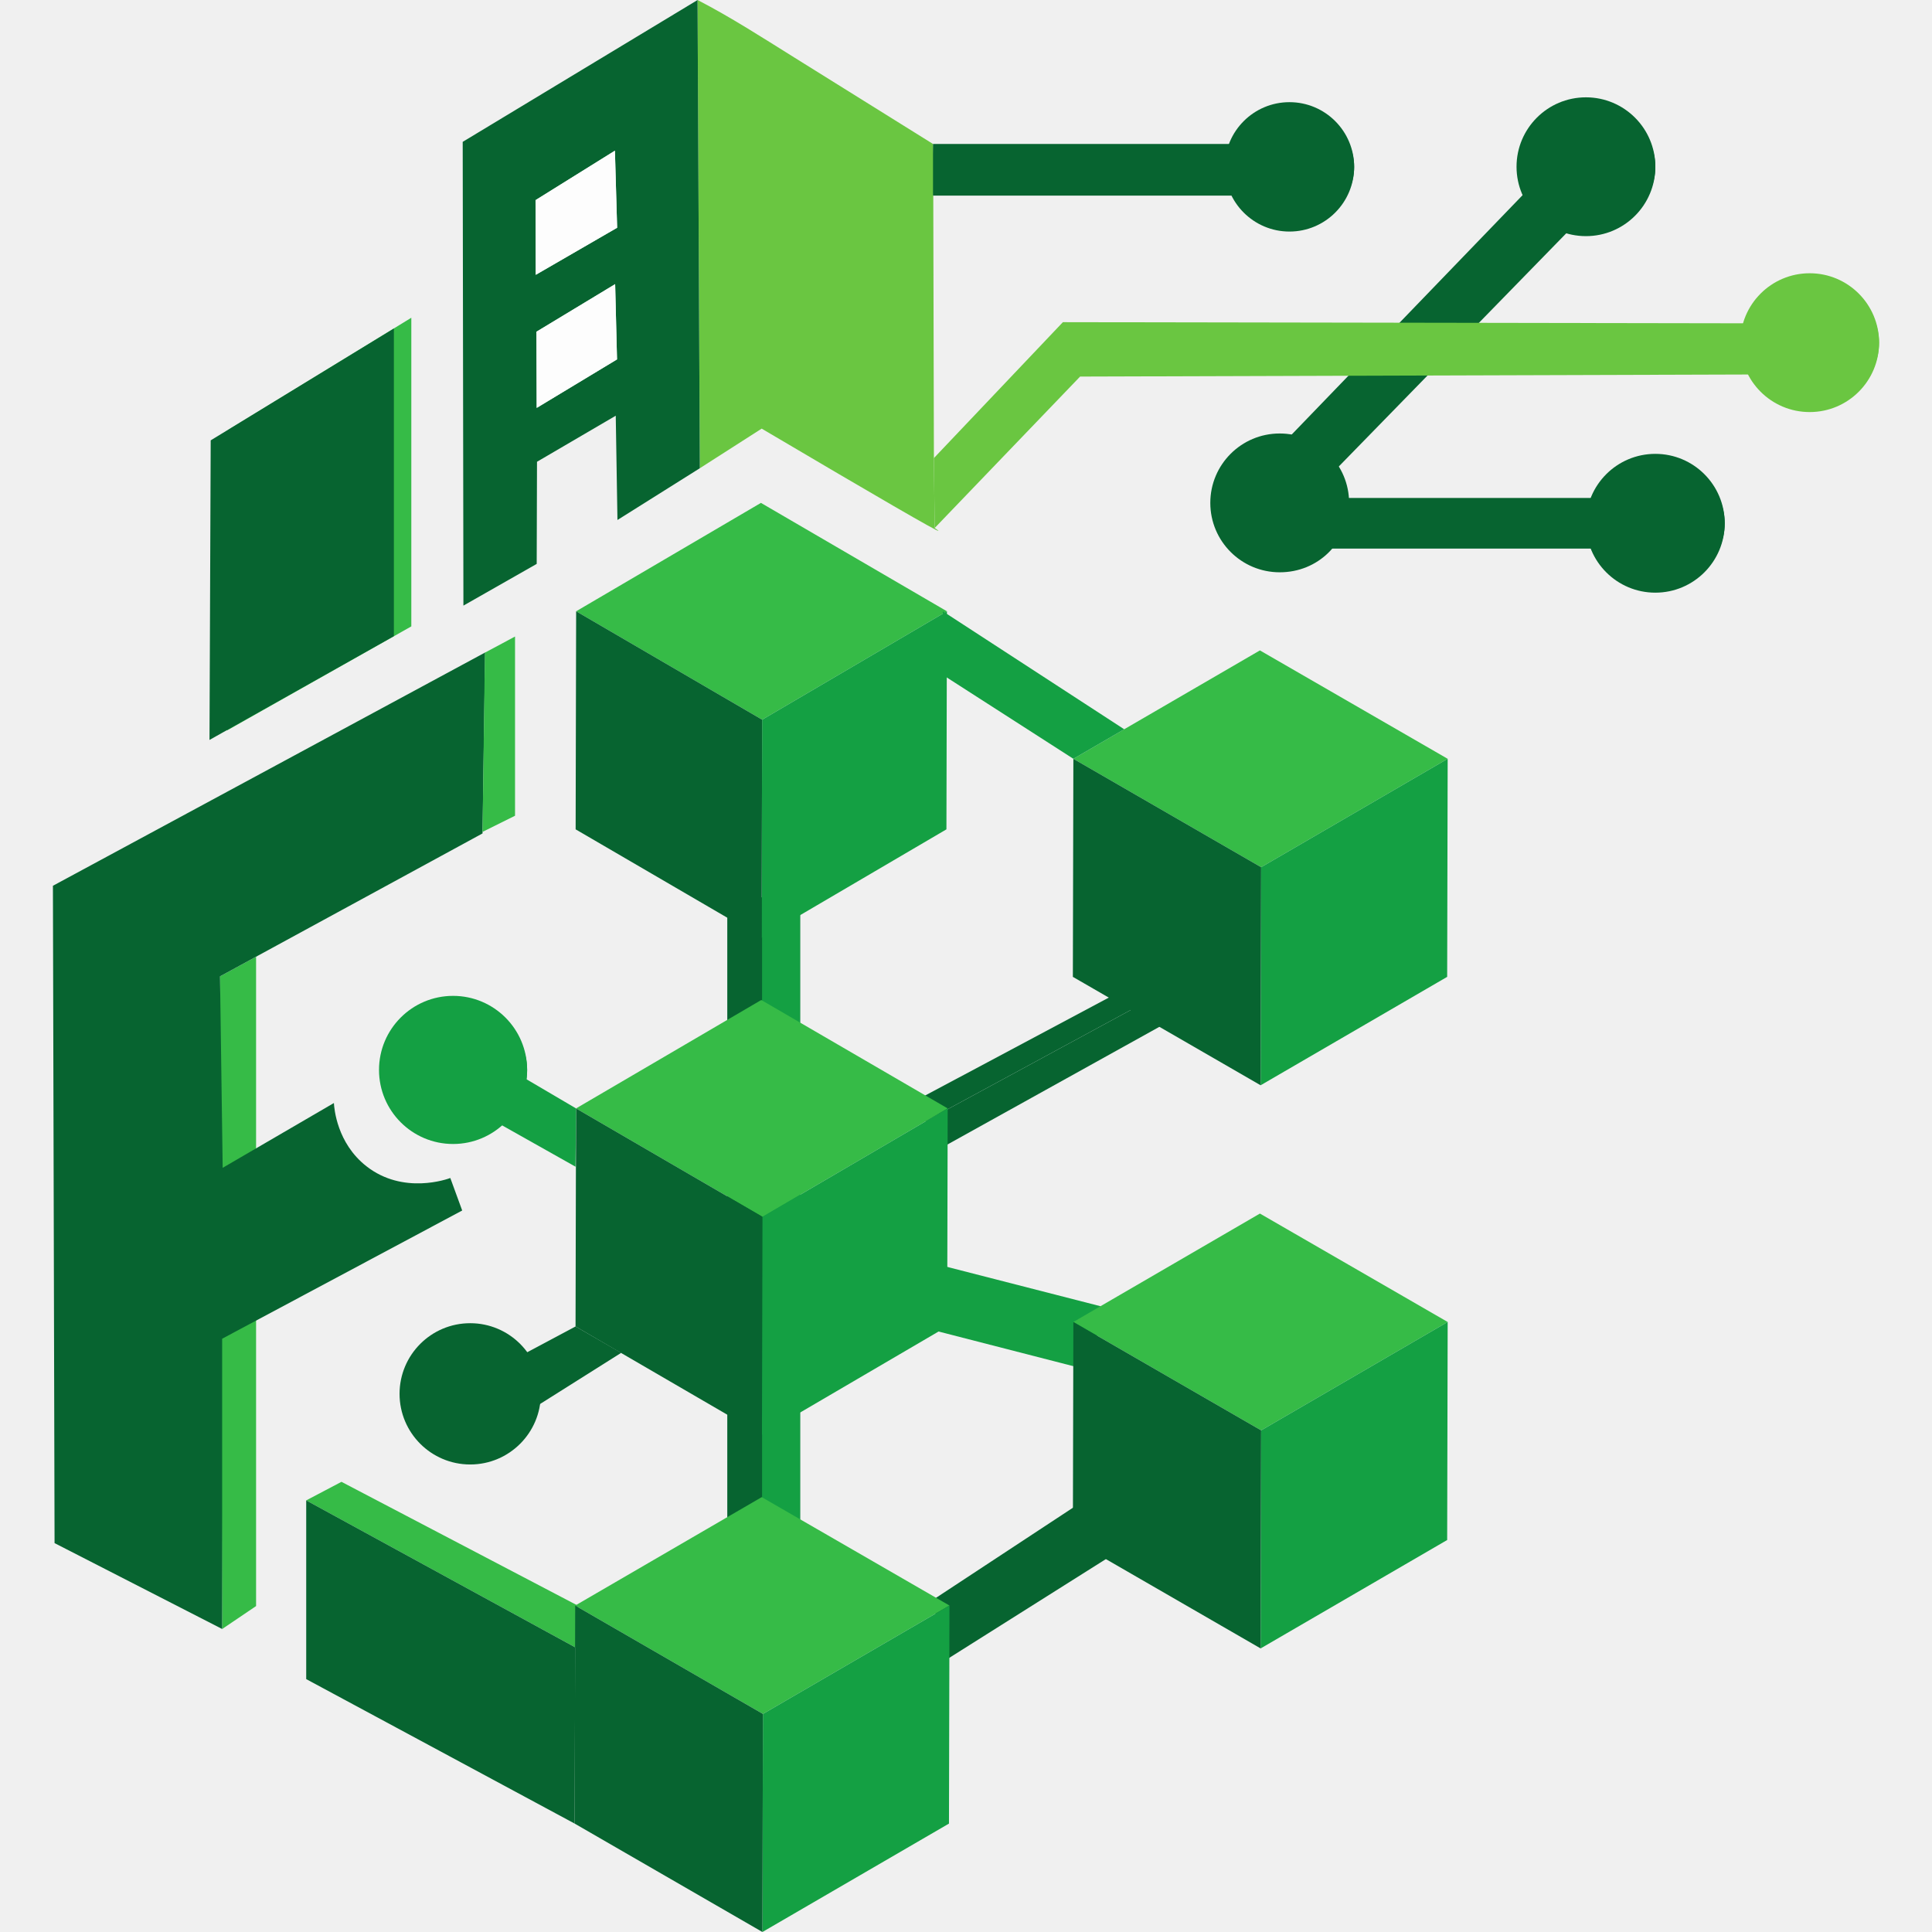
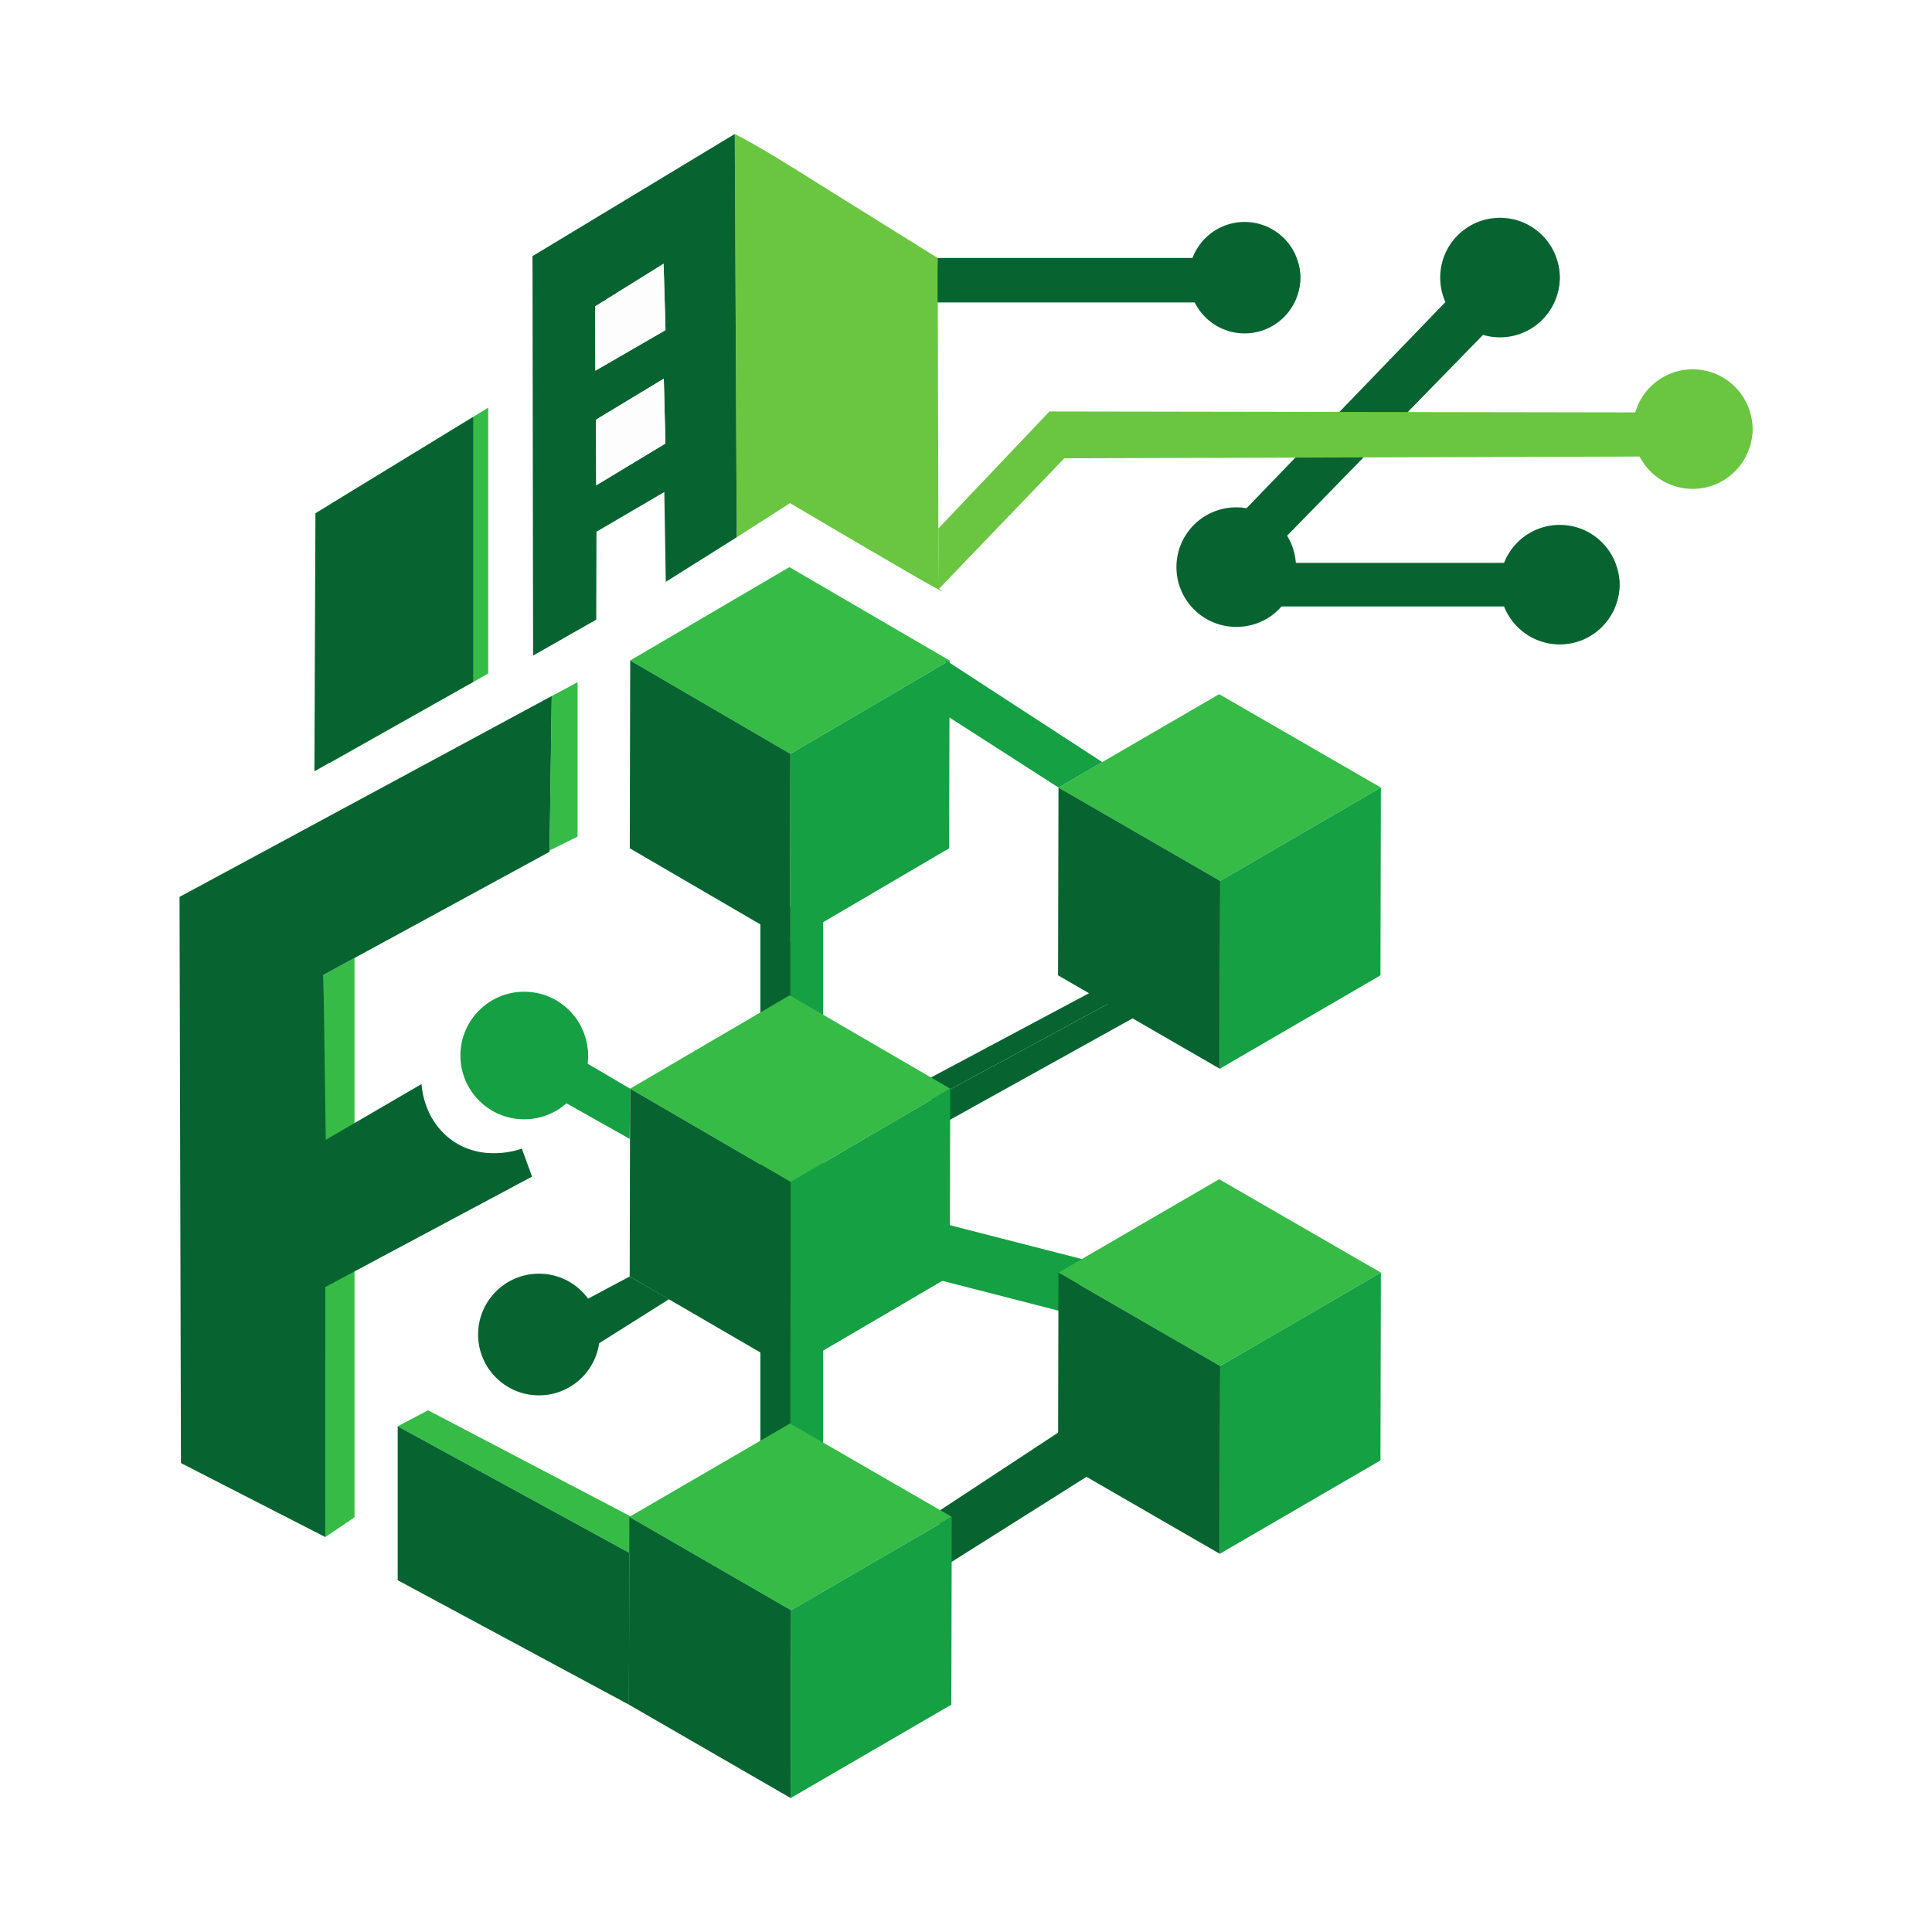
- <svg xmlns="http://www.w3.org/2000/svg" id="Layer_1" version="1.1" viewBox="346.52 233.2 1033.6 1033.6">
+ <svg xmlns="http://www.w3.org/2000/svg" id="Layer_1" version="1.1" viewBox="263.32 150 1200 1200">
+   <rect x="263.32" y="150" width="1200" height="1200" fill="#ffffff" />
  <polygon fill="#076430" points="845.76 1089.02 929.14 1034.15 939.74 1066.3 851.08 1122.21 845.76 1089.02" />
  <g>
    <path fill="#076430" d="M982.74,743.97c-48.46,25.83-96.73,51.57-144.81,77.2l3.82,11.83,149.01-80.77c-2.65-2.73-5.32-5.48-8.02-8.26Z" />
    <path fill="#076430" d="M1001.48,763.26c-3.53-3.63-7.1-7.31-10.72-11.03l-149.01,80.77,5.19,16.08c51.15-28.4,102.66-57.01,154.54-85.81Z" />
  </g>
  <path fill="#14a043" d="M837.93,907.05c32.45,8.32,64.89,16.64,97.34,24.96l-4.06,34.77c-31.02-7.98-62.04-15.96-93.06-23.93-.08-11.93-.15-23.86-.23-35.8Z" />
  <polygon fill="#36bb47" points="655.59 1092.15 529.2 1025.96 510.34 1035.89 655.32 1115.09 655.59 1092.15" />
  <path fill="#076430" d="M653.96,1208.8c-47.87-25.76-95.75-51.53-143.62-77.29v-95.62c47.96,26.2,95.93,52.41,143.89,78.61-.09,31.43-.18,62.87-.27,94.3Z" />
  <rect fill="#076430" x="735.61" y="713.26" width="38.95" height="341.98" />
  <rect fill="#14a043" x="754.22" y="713.26" width="20.34" height="341.98" />
  <polygon fill="#076430" points="1170.89 327.44 1031.16 472.31 1054.28 491.45 1190.46 351.85 1170.89 327.44" />
  <polygon fill="#36bb47" points="483.52 745.04 483.52 1092.43 465.38 1104.7 464.23 755.54 483.52 745.04" />
  <g>
    <path fill="#6ac641" d="M845.67,310.22l1.34,25.46c-1.26,0-1.21.62-1.2,1.62l.34,140.96.41,37.4c1.4.96,2.07,1.48,2.02,1.56-.34.56-31.86-17.68-94.57-54.71h0c-11.03,7.06-22.06,14.13-33.09,21.19l-1.22-250.5c17.69,9.13,34.28,19.86,51.83,30.8l74.14,46.22Z" />
    <path fill="#36bb47" d="M845.81,337.3c0-1-.06-1.61,1.2-1.62.03.57-.36,2.1-1.2,1.62Z" />
    <g>
      <path fill="#076430" d="M719.7,233.2l1.22,250.5-44.07,27.69-.91-55.79-42.13,24.64-.16,54.64-39.21,22.32-.38-248.11,125.65-75.88ZM676.68,355.04l-1.19-41.23-42.47,26.46.11,39.95,43.55-25.19ZM676.62,425.47l-1-40.26-42.1,25.46.13,40.75,42.97-25.94Z" />
      <polygon fill="#fdfdfd" points="676.68 355.04 633.14 380.23 633.03 340.27 675.5 313.81 676.68 355.04" />
      <polygon fill="#fdfdfd" points="676.62 425.47 633.65 451.41 633.52 410.66 675.62 385.21 676.62 425.47" />
    </g>
  </g>
  <polyline fill="#36bb47" points="468.57 463.22 470.71 461.91 566.57 403.19 566.57 568.31 467.93 624.01" />
  <polyline fill="#076430" points="459.24 468.79 461.38 467.48 557.24 408.95 557.24 573.54 458.6 629.06" />
  <path fill="#076430" d="M606.06,582.28c-77.08,41.6-154.15,83.2-231.23,124.8l.88,351.67,89.66,45.94v-155.29s128.42-68.59,128.42-68.59l-6.36-17.39c-1.33.51-25.18,9.19-44.94-6.34-15.72-12.35-17.16-30.84-17.34-33.77-19.83,11.55-39.67,23.11-59.5,34.66l-1.43-102.44,140.45-76.46c.46-32.26.92-64.53,1.39-96.79Z" />
  <path fill="#36bb47" d="M605.94,582.36c-.42,31.96-.84,63.92-1.26,95.88,5.79-2.88,11.59-5.75,17.38-8.63v-95.87c-5.37,2.87-10.75,5.74-16.12,8.62Z" />
  <g>
    <polygon fill="#36bb47" points="853.12 560.23 754.26 618.23 654.75 560.23 753.61 502.24 853.12 560.23" />
    <polygon fill="#14a043" points="853.12 560.23 852.85 676.89 753.99 734.88 754.26 618.23 853.12 560.23" />
    <polygon fill="#076430" points="754.26 618.23 753.99 734.88 654.48 676.89 654.75 560.23 754.26 618.23" />
  </g>
  <g>
    <polygon fill="#36bb47" points="853.52 826.19 754.43 884.18 654.7 826.19 753.78 768.19 853.52 826.19" />
    <polygon fill="#14a043" points="853.52 826.19 853.25 942.85 754.16 1000.84 754.43 884.18 853.52 826.19" />
    <polygon fill="#076430" points="754.43 884.18 754.16 1000.84 654.43 942.85 654.7 826.19 754.43 884.18" />
  </g>
  <g>
    <polygon fill="#36bb47" points="1121.01 639.15 1021.21 697.15 920.76 639.15 1020.56 581.16 1121.01 639.15" />
    <polygon fill="#14a043" points="1121.01 639.15 1120.74 755.81 1020.94 813.81 1021.21 697.15 1121.01 639.15" />
    <polygon fill="#076430" points="1021.21 697.15 1020.94 813.81 920.49 755.81 920.76 639.15 1021.21 697.15" />
  </g>
  <g>
    <polygon fill="#36bb47" points="1121.01 940.44 1021.21 998.43 920.76 940.44 1020.56 882.44 1121.01 940.44" />
    <polygon fill="#14a043" points="1121.01 940.44 1120.74 1057.09 1020.94 1115.09 1021.21 998.43 1121.01 940.44" />
    <polygon fill="#076430" points="1021.21 998.43 1020.94 1115.09 920.49 1057.1 920.76 940.44 1021.21 998.43" />
  </g>
  <g>
    <polygon fill="#36bb47" points="854.48 1092.14 754.68 1150.14 654.24 1092.15 754.03 1034.15 854.48 1092.14" />
    <polygon fill="#14a043" points="854.48 1092.14 854.21 1208.8 754.41 1266.8 754.68 1150.14 854.48 1092.14" />
    <polygon fill="#076430" points="754.68 1150.14 754.41 1266.8 653.96 1208.8 654.24 1092.15 754.68 1150.14" />
  </g>
  <rect fill="#076430" x="1053.97" y="499.6" width="162.03" height="27.09" />
  <rect fill="#076430" x="845.67" y="310.22" width="162.03" height="27.63" />
  <circle fill="#076430" cx="1036.37" cy="322.47" r="34.61" />
  <circle fill="#076430" cx="1041.83" cy="322.53" r="29.14" />
  <circle fill="#076430" cx="1194.98" cy="322.4" r="37.13" />
  <circle fill="#076430" cx="1200.84" cy="322.47" r="31.26" />
  <circle fill="#14a043" cx="588.91" cy="805.6" r="39.62" />
  <circle fill="#14a043" cx="595.17" cy="805.68" r="33.36" />
  <circle fill="#076430" cx="598.07" cy="978.89" r="37.79" />
  <circle fill="#076430" cx="603.98" cy="978.04" r="31.81" />
  <path fill="#6ac641" d="M846.15,478.26l69-72.7,368.52.61.06,27.38c-119.79.37-239.58.74-359.37,1.11-25.93,27.01-51.87,54.01-77.8,81.02l-.41-37.4Z" />
  <polygon fill="#14a043" points="850.93 560.23 947.96 623.35 920.76 639.15 850.93 594.28 850.93 560.23" />
  <polygon fill="#14a043" points="654.7 826.19 617.66 804.41 603.46 828.69 654.43 857.38 654.7 826.19" />
  <polygon fill="#076430" points="654.43 942.85 619.99 961.21 633.53 985.53 678.86 956.95 654.43 942.85" />
  <circle fill="#6ac641" cx="1314.68" cy="416.52" r="37.13" />
  <circle fill="#6ac641" cx="1320.54" cy="416.59" r="31.26" />
  <circle fill="#076430" cx="1232.1" cy="513.14" r="37.13" />
  <circle fill="#076430" cx="1237.97" cy="513.21" r="31.26" />
  <path fill="#076430" d="M1068.28,502.27s0-.02,0-.03c0-20.5-16.62-37.13-37.13-37.13s-37.13,16.62-37.13,37.13,16.62,37.13,37.13,37.13,36.19-15.71,37.08-35.41c.03-.54.04-1.09.04-1.64,0-.01,0-.02,0-.03Z" />
</svg>
